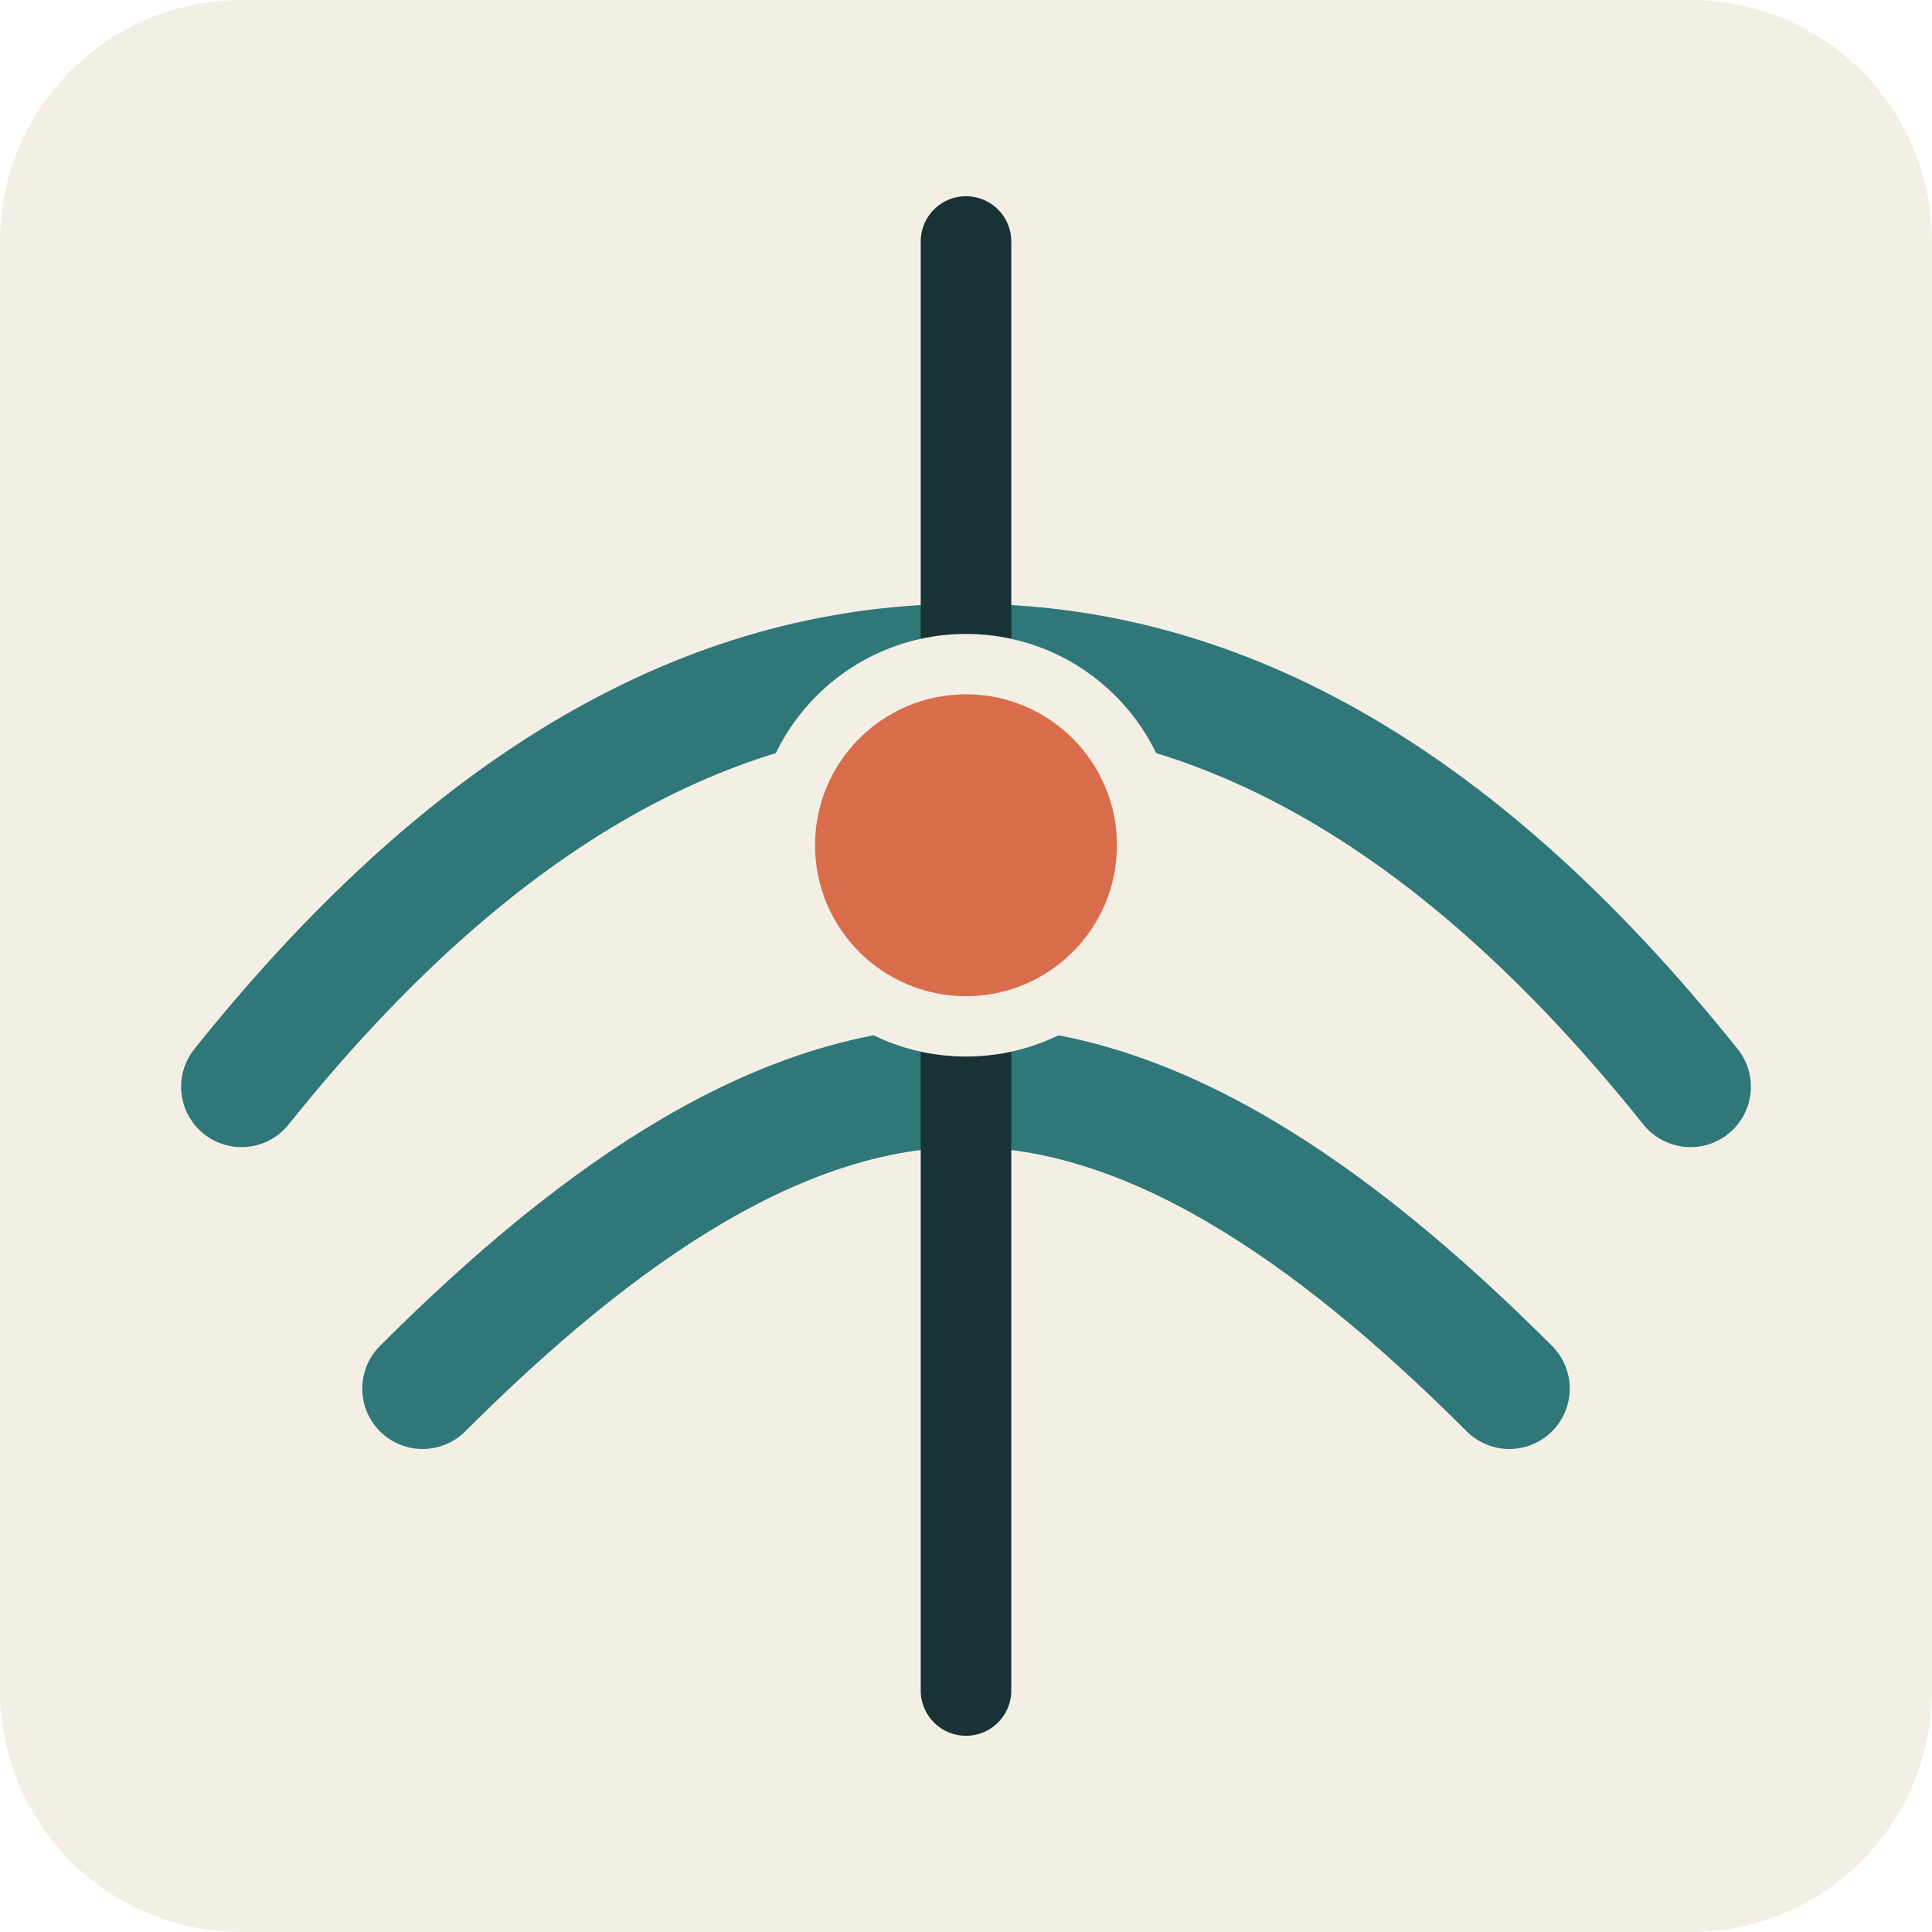
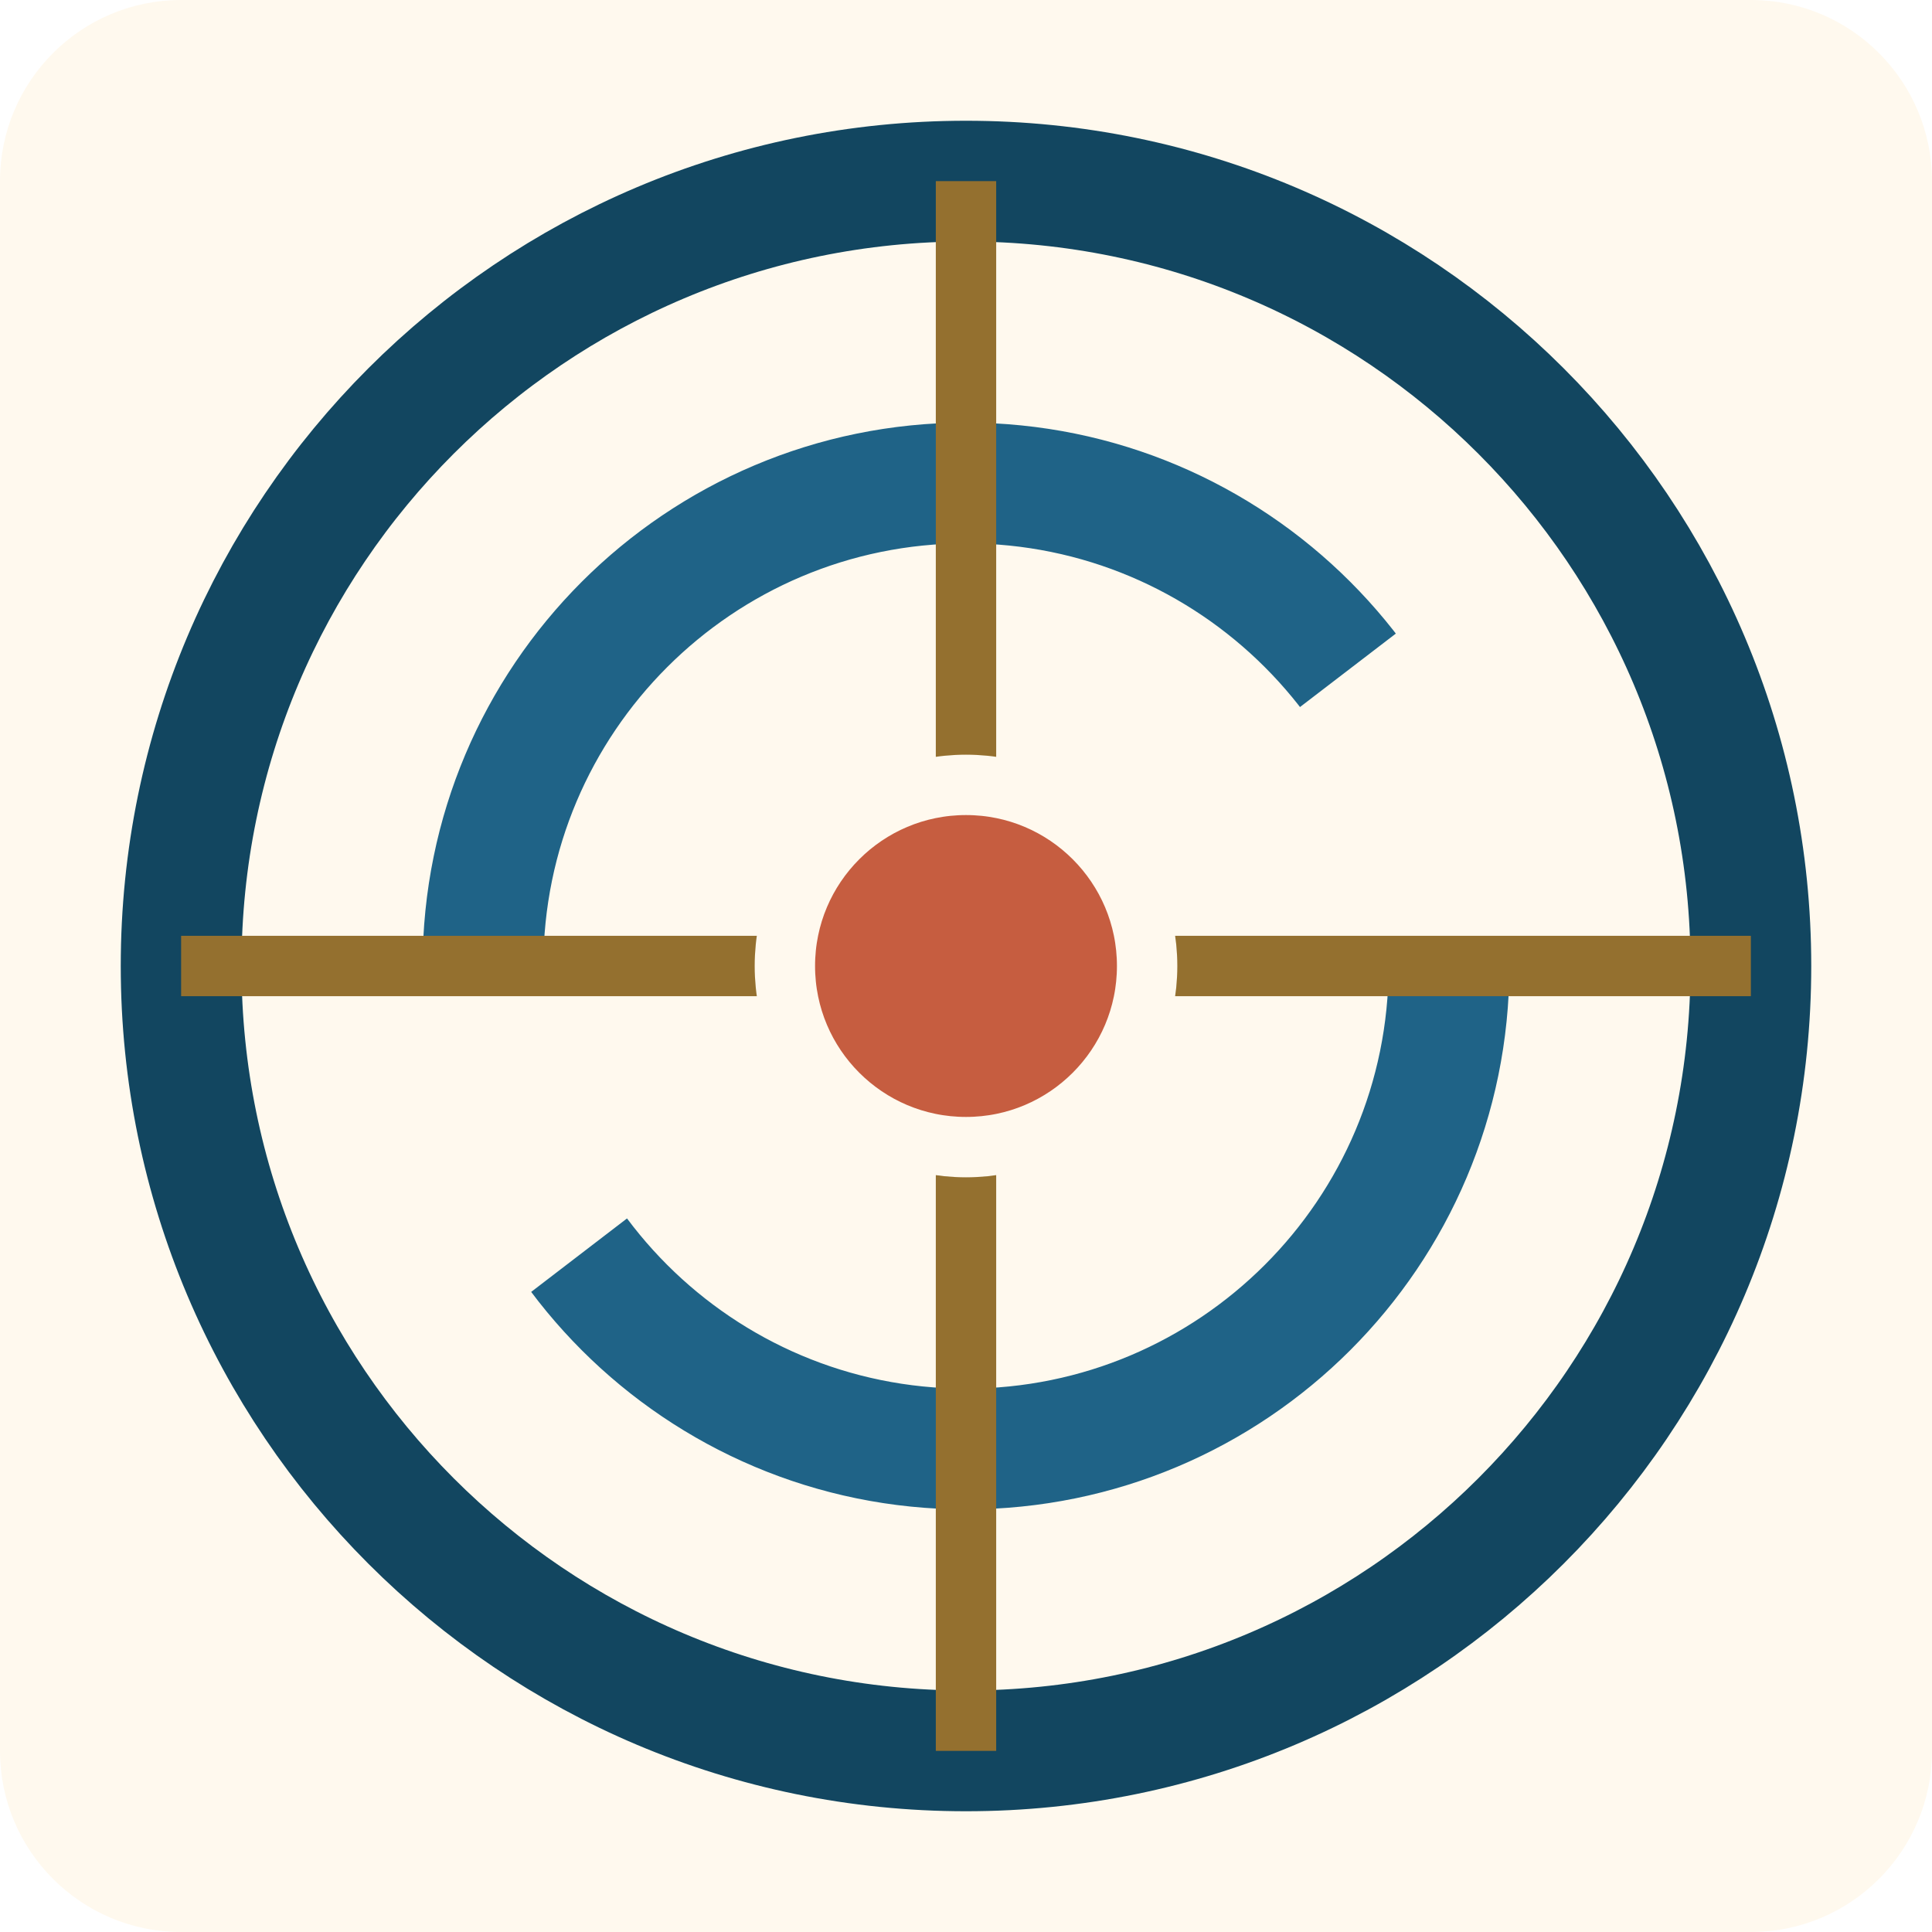
<svg xmlns="http://www.w3.org/2000/svg" viewBox="0 0 32 32">
-   <rect width="32" height="32" rx="4" fill="#f4efe5" />
-   <path d="M4 18c4-5 8-7 12-7s8 2 12 7M7 23c3-3 6-5 9-5s6 2 9 5" fill="none" stroke="#2f7778" stroke-width="2" stroke-linecap="round" />
-   <path d="M16 4v24" stroke="#183236" stroke-width="1.5" stroke-linecap="round" />
-   <circle cx="16" cy="14" r="3" fill="#d96d4b" stroke="#f4efe5" />
+   <rect width="32" height="32" rx="3" fill="#fff9ee" />
+   <circle cx="16" cy="16" r="13" fill="none" stroke="#124660" stroke-width="2" />
+   <circle cx="16" cy="16" r="8" fill="none" stroke="#1f6387" stroke-width="2" stroke-dasharray="20 5" />
+   <path d="M3 16h26M16 3v26" stroke="#94702f" stroke-width="1" />
+   <circle cx="16" cy="16" r="3" fill="#c65d40" stroke="#fff9ee" />
</svg>
